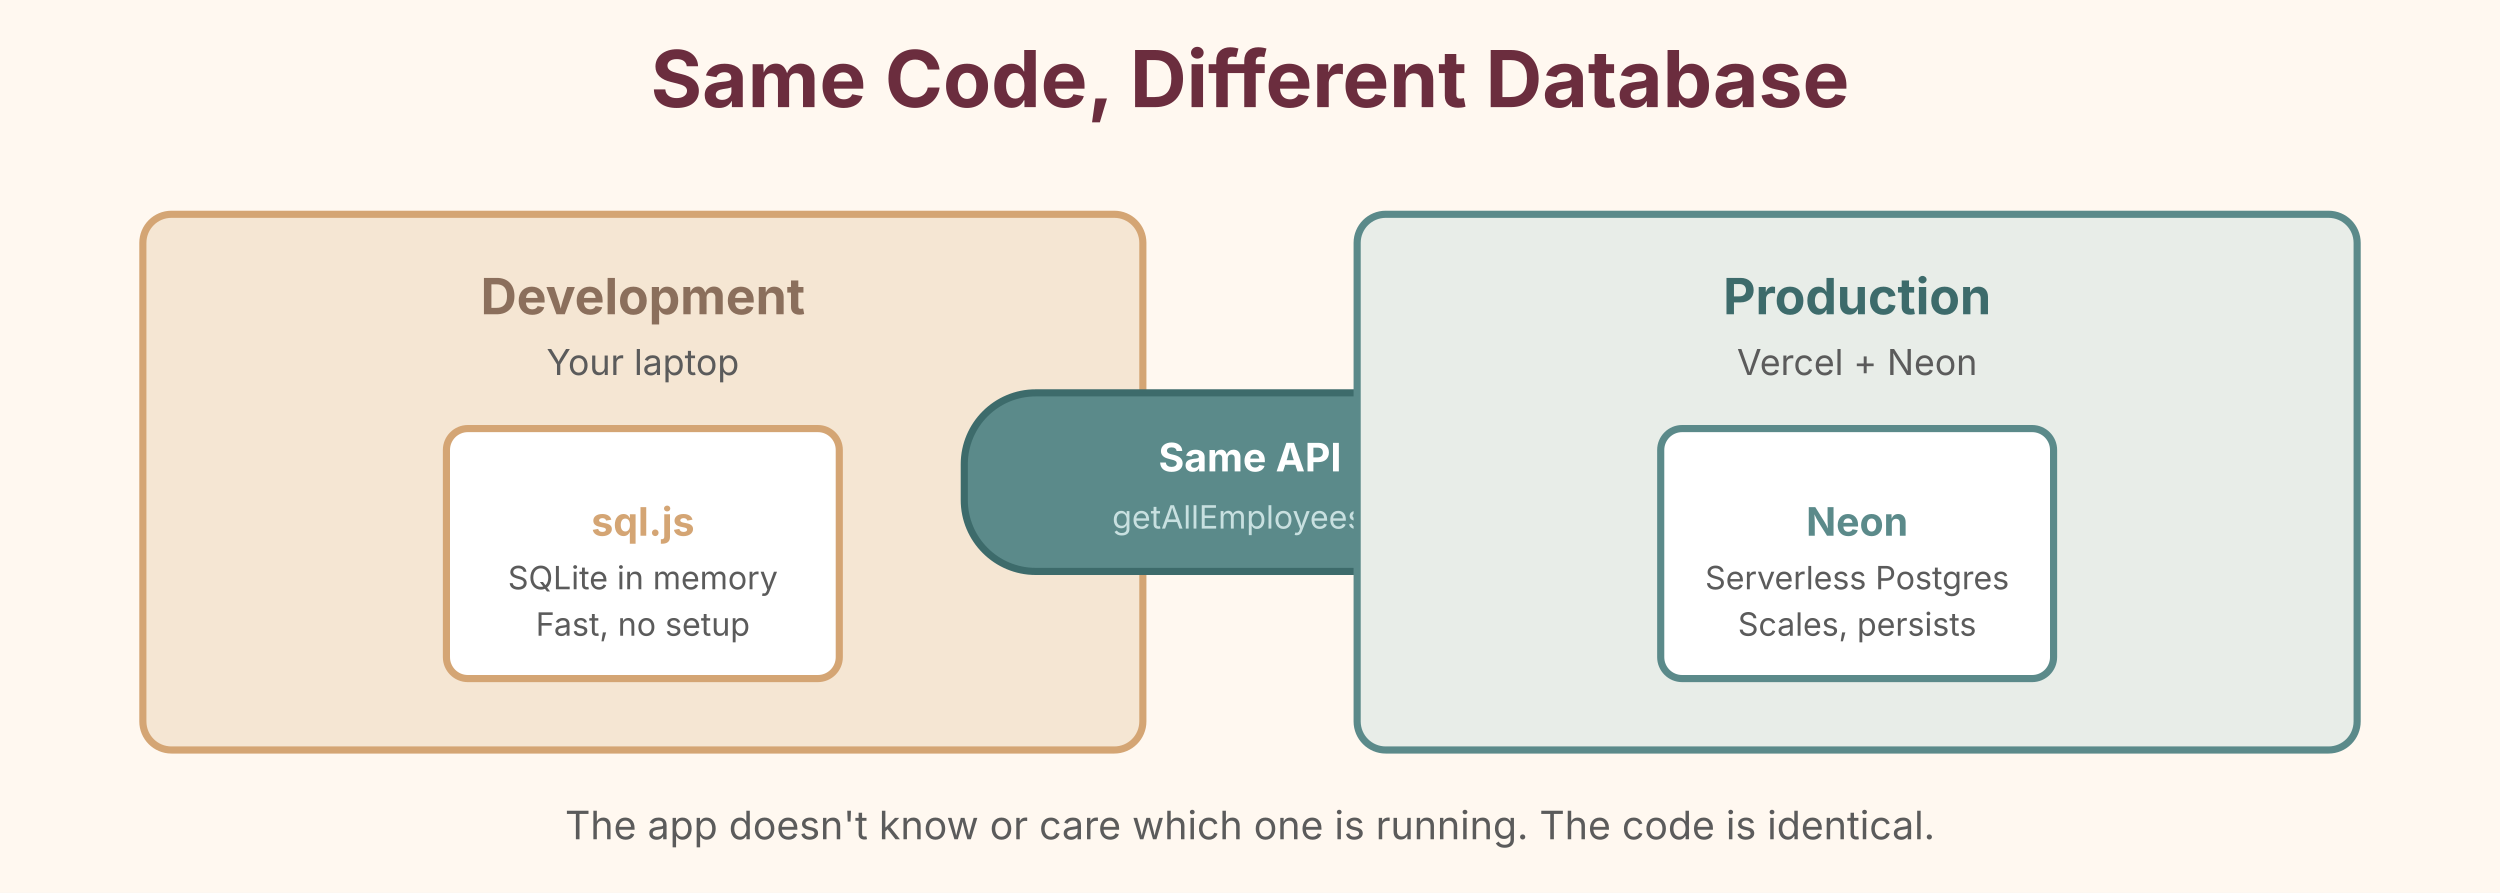
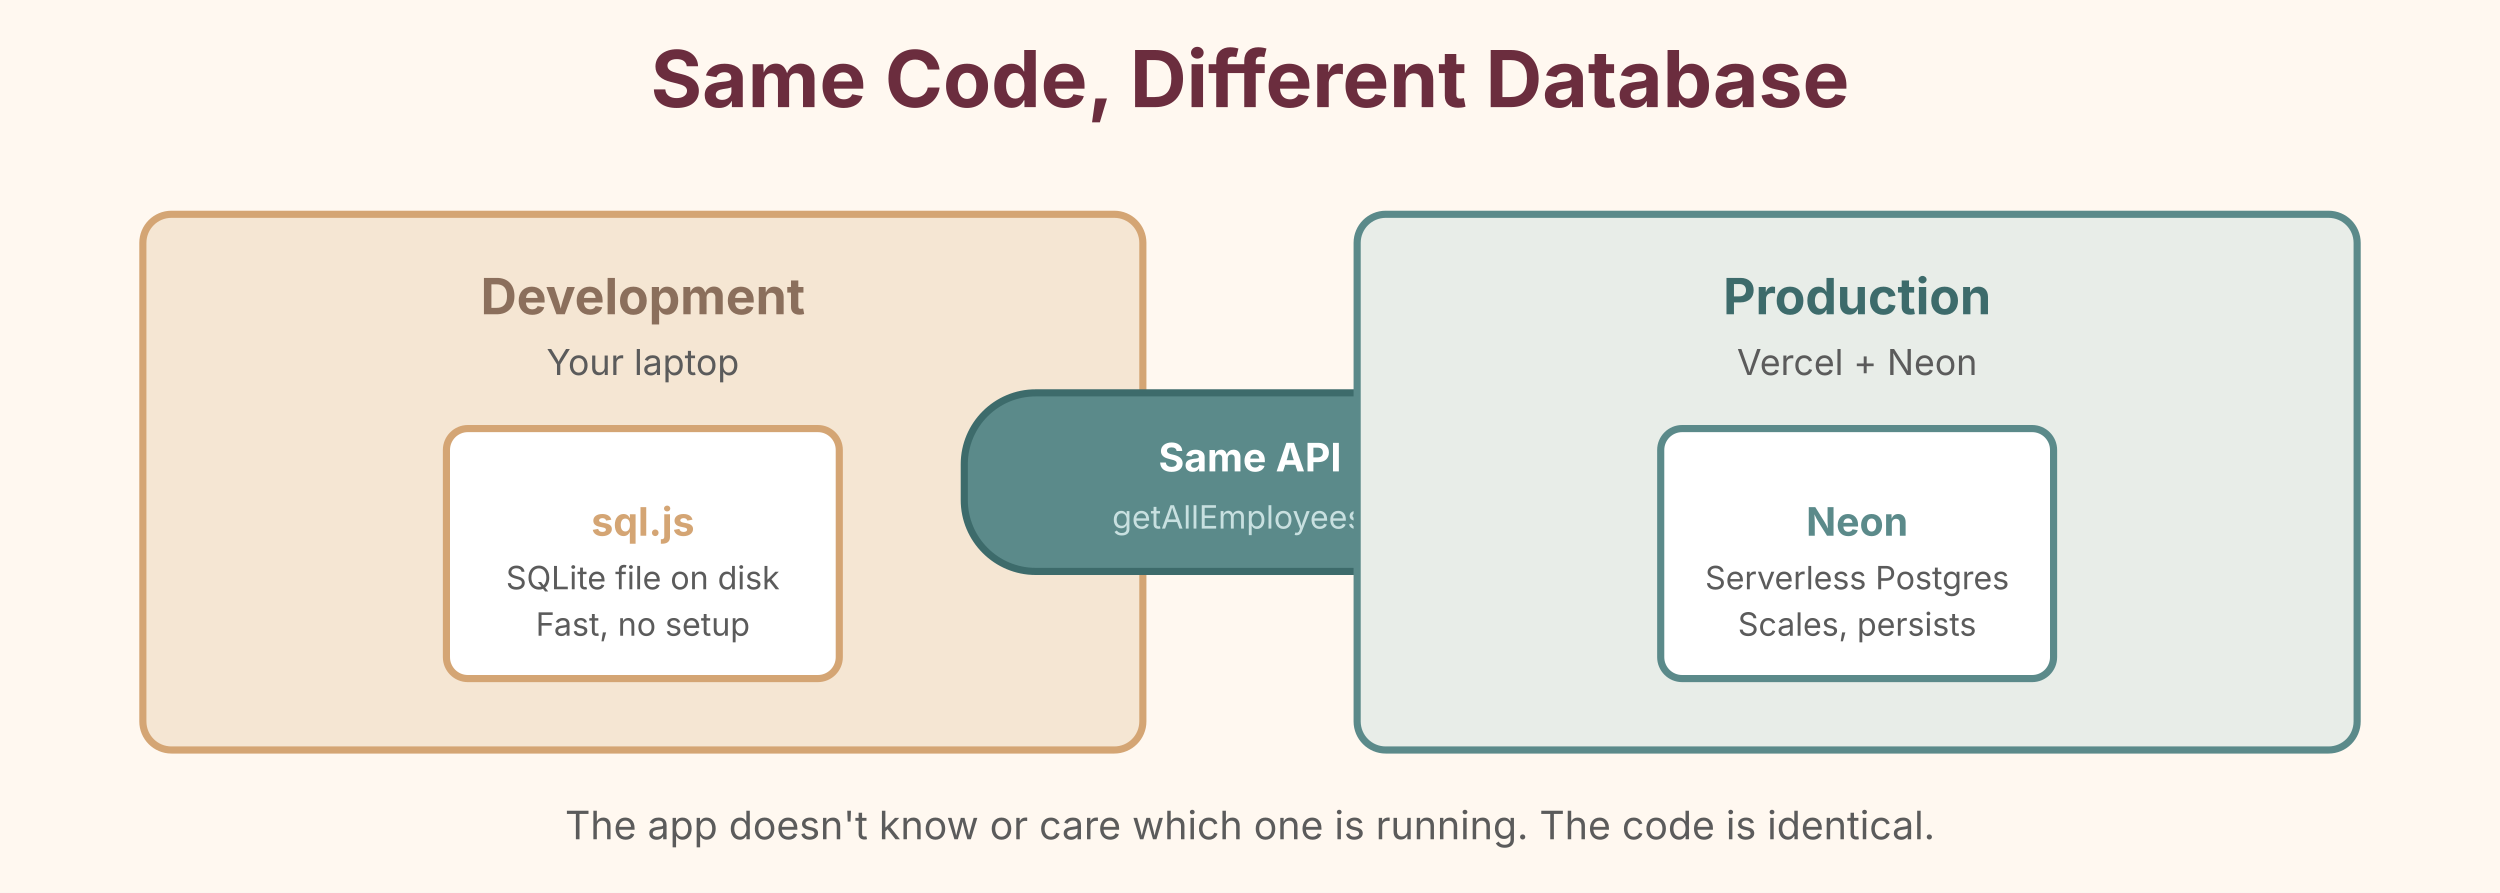
<svg xmlns="http://www.w3.org/2000/svg" viewBox="0 0 700 250">
  <rect width="700" height="250" fill="#FFF8F0" />
  <text x="350" y="30" font-size="22" font-weight="bold" text-anchor="middle" fill="#6B2D3E" font-family="system-ui, -apple-system, sans-serif">Same Code, Different Database</text>
  <g font-family="system-ui, -apple-system, sans-serif">
    <rect x="40" y="60" width="280" height="150" fill="#F5E6D3" stroke="#D4A574" stroke-width="2" rx="8" />
    <text x="180" y="88" font-size="14" font-weight="bold" text-anchor="middle" fill="#8B6F5C">Development</text>
    <text x="180" y="105" font-size="10" text-anchor="middle" fill="#5B5B5B">Your laptop</text>
    <rect x="125" y="120" width="110" height="70" fill="white" stroke="#D4A574" stroke-width="2" rx="6" />
    <text x="180" y="150" font-size="11" font-weight="bold" text-anchor="middle" fill="#D4A574">sql.js</text>
-     <text x="180" y="165" font-size="9" text-anchor="middle" fill="#5B5B5B">SQLite in memory</text>
+     <text x="180" y="165" font-size="9" text-anchor="middle" fill="#5B5B5B">SQLite file on disk</text>
    <text x="180" y="178" font-size="9" text-anchor="middle" fill="#5B5B5B">Fast, no setup</text>
    <rect x="270" y="110" width="160" height="50" fill="#5B8A8A" stroke="#3D6B6B" stroke-width="2" rx="20" />
    <text x="350" y="132" font-size="11" font-weight="bold" text-anchor="middle" fill="white">Same API</text>
    <text x="350" y="148" font-size="9" text-anchor="middle" fill="#C8E0E0">getAllEmployees()</text>
    <rect x="380" y="60" width="280" height="150" fill="#E8EDE8" stroke="#5B8A8A" stroke-width="2" rx="8" />
    <text x="520" y="88" font-size="14" font-weight="bold" text-anchor="middle" fill="#3D6B6B">Production</text>
    <text x="520" y="105" font-size="10" text-anchor="middle" fill="#5B5B5B">Vercel + Neon</text>
    <rect x="465" y="120" width="110" height="70" fill="white" stroke="#5B8A8A" stroke-width="2" rx="6" />
    <text x="520" y="150" font-size="11" font-weight="bold" text-anchor="middle" fill="#5B8A8A">Neon</text>
    <text x="520" y="165" font-size="9" text-anchor="middle" fill="#5B5B5B">Serverless Postgres</text>
    <text x="520" y="178" font-size="9" text-anchor="middle" fill="#5B5B5B">Scales, persists</text>
    <text x="350" y="235" font-size="11" text-anchor="middle" fill="#5B5B5B">The app doesn't know or care which one is running. The code is identical.</text>
  </g>
</svg>
